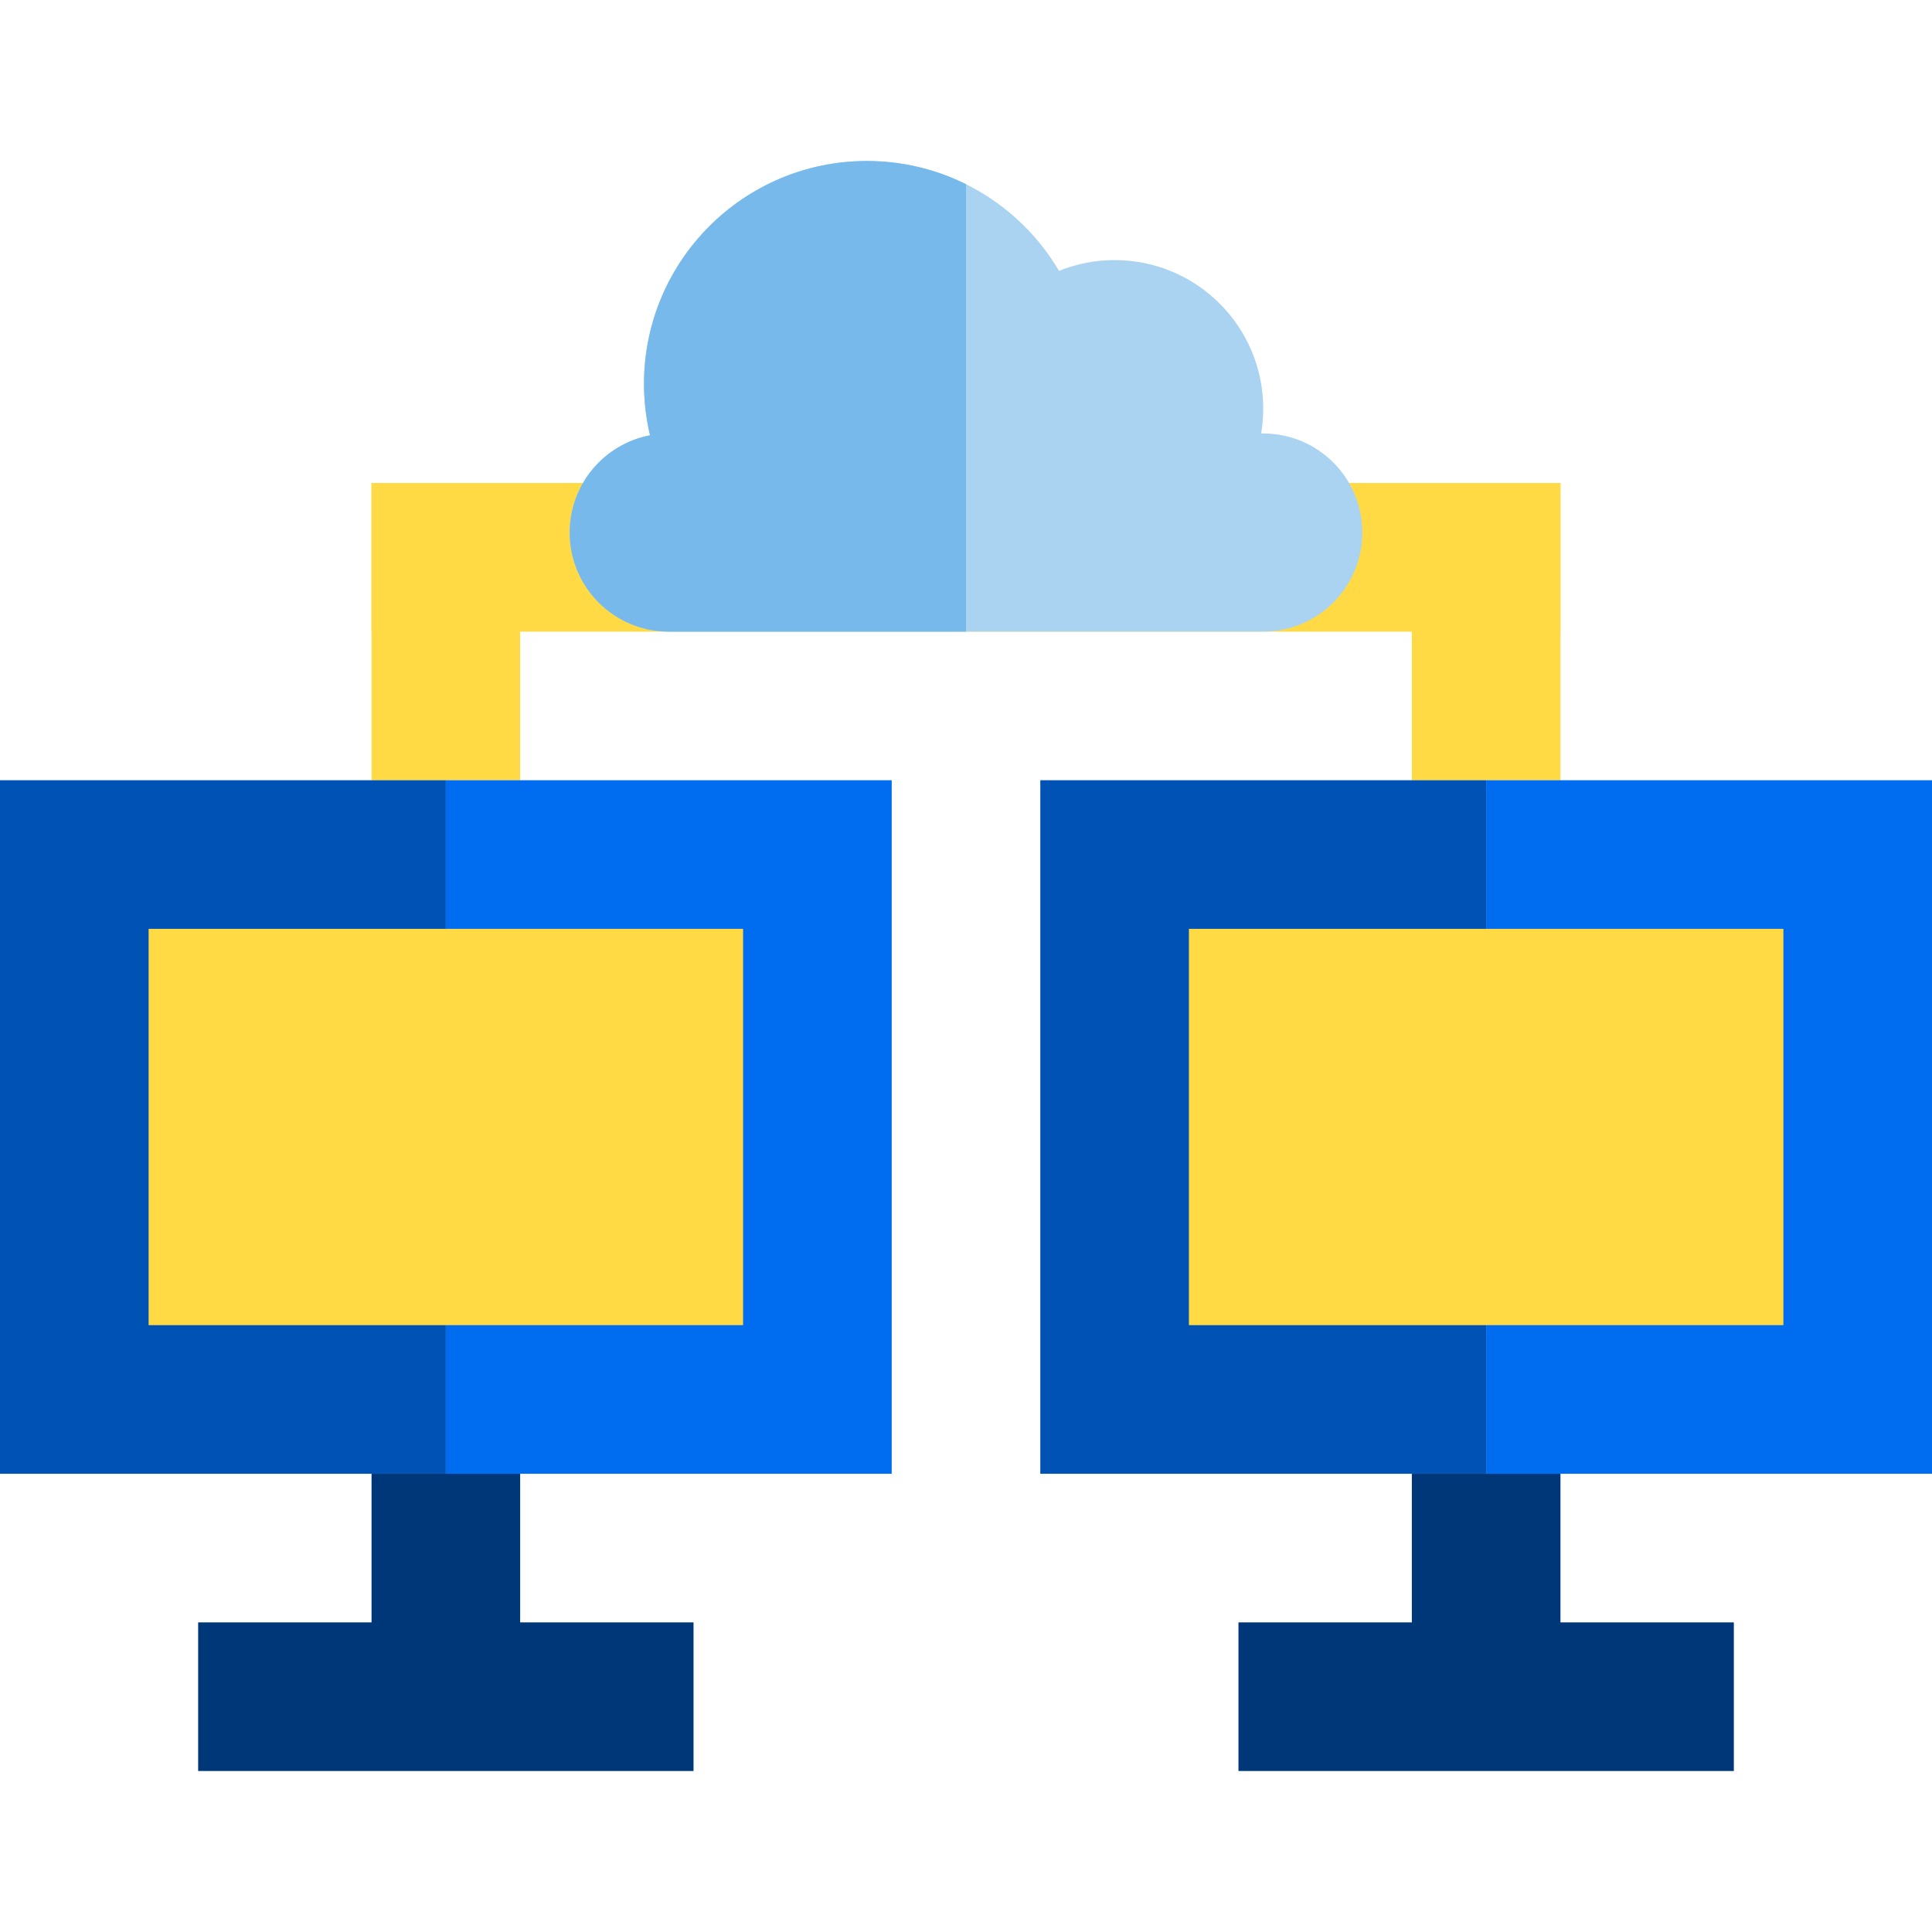
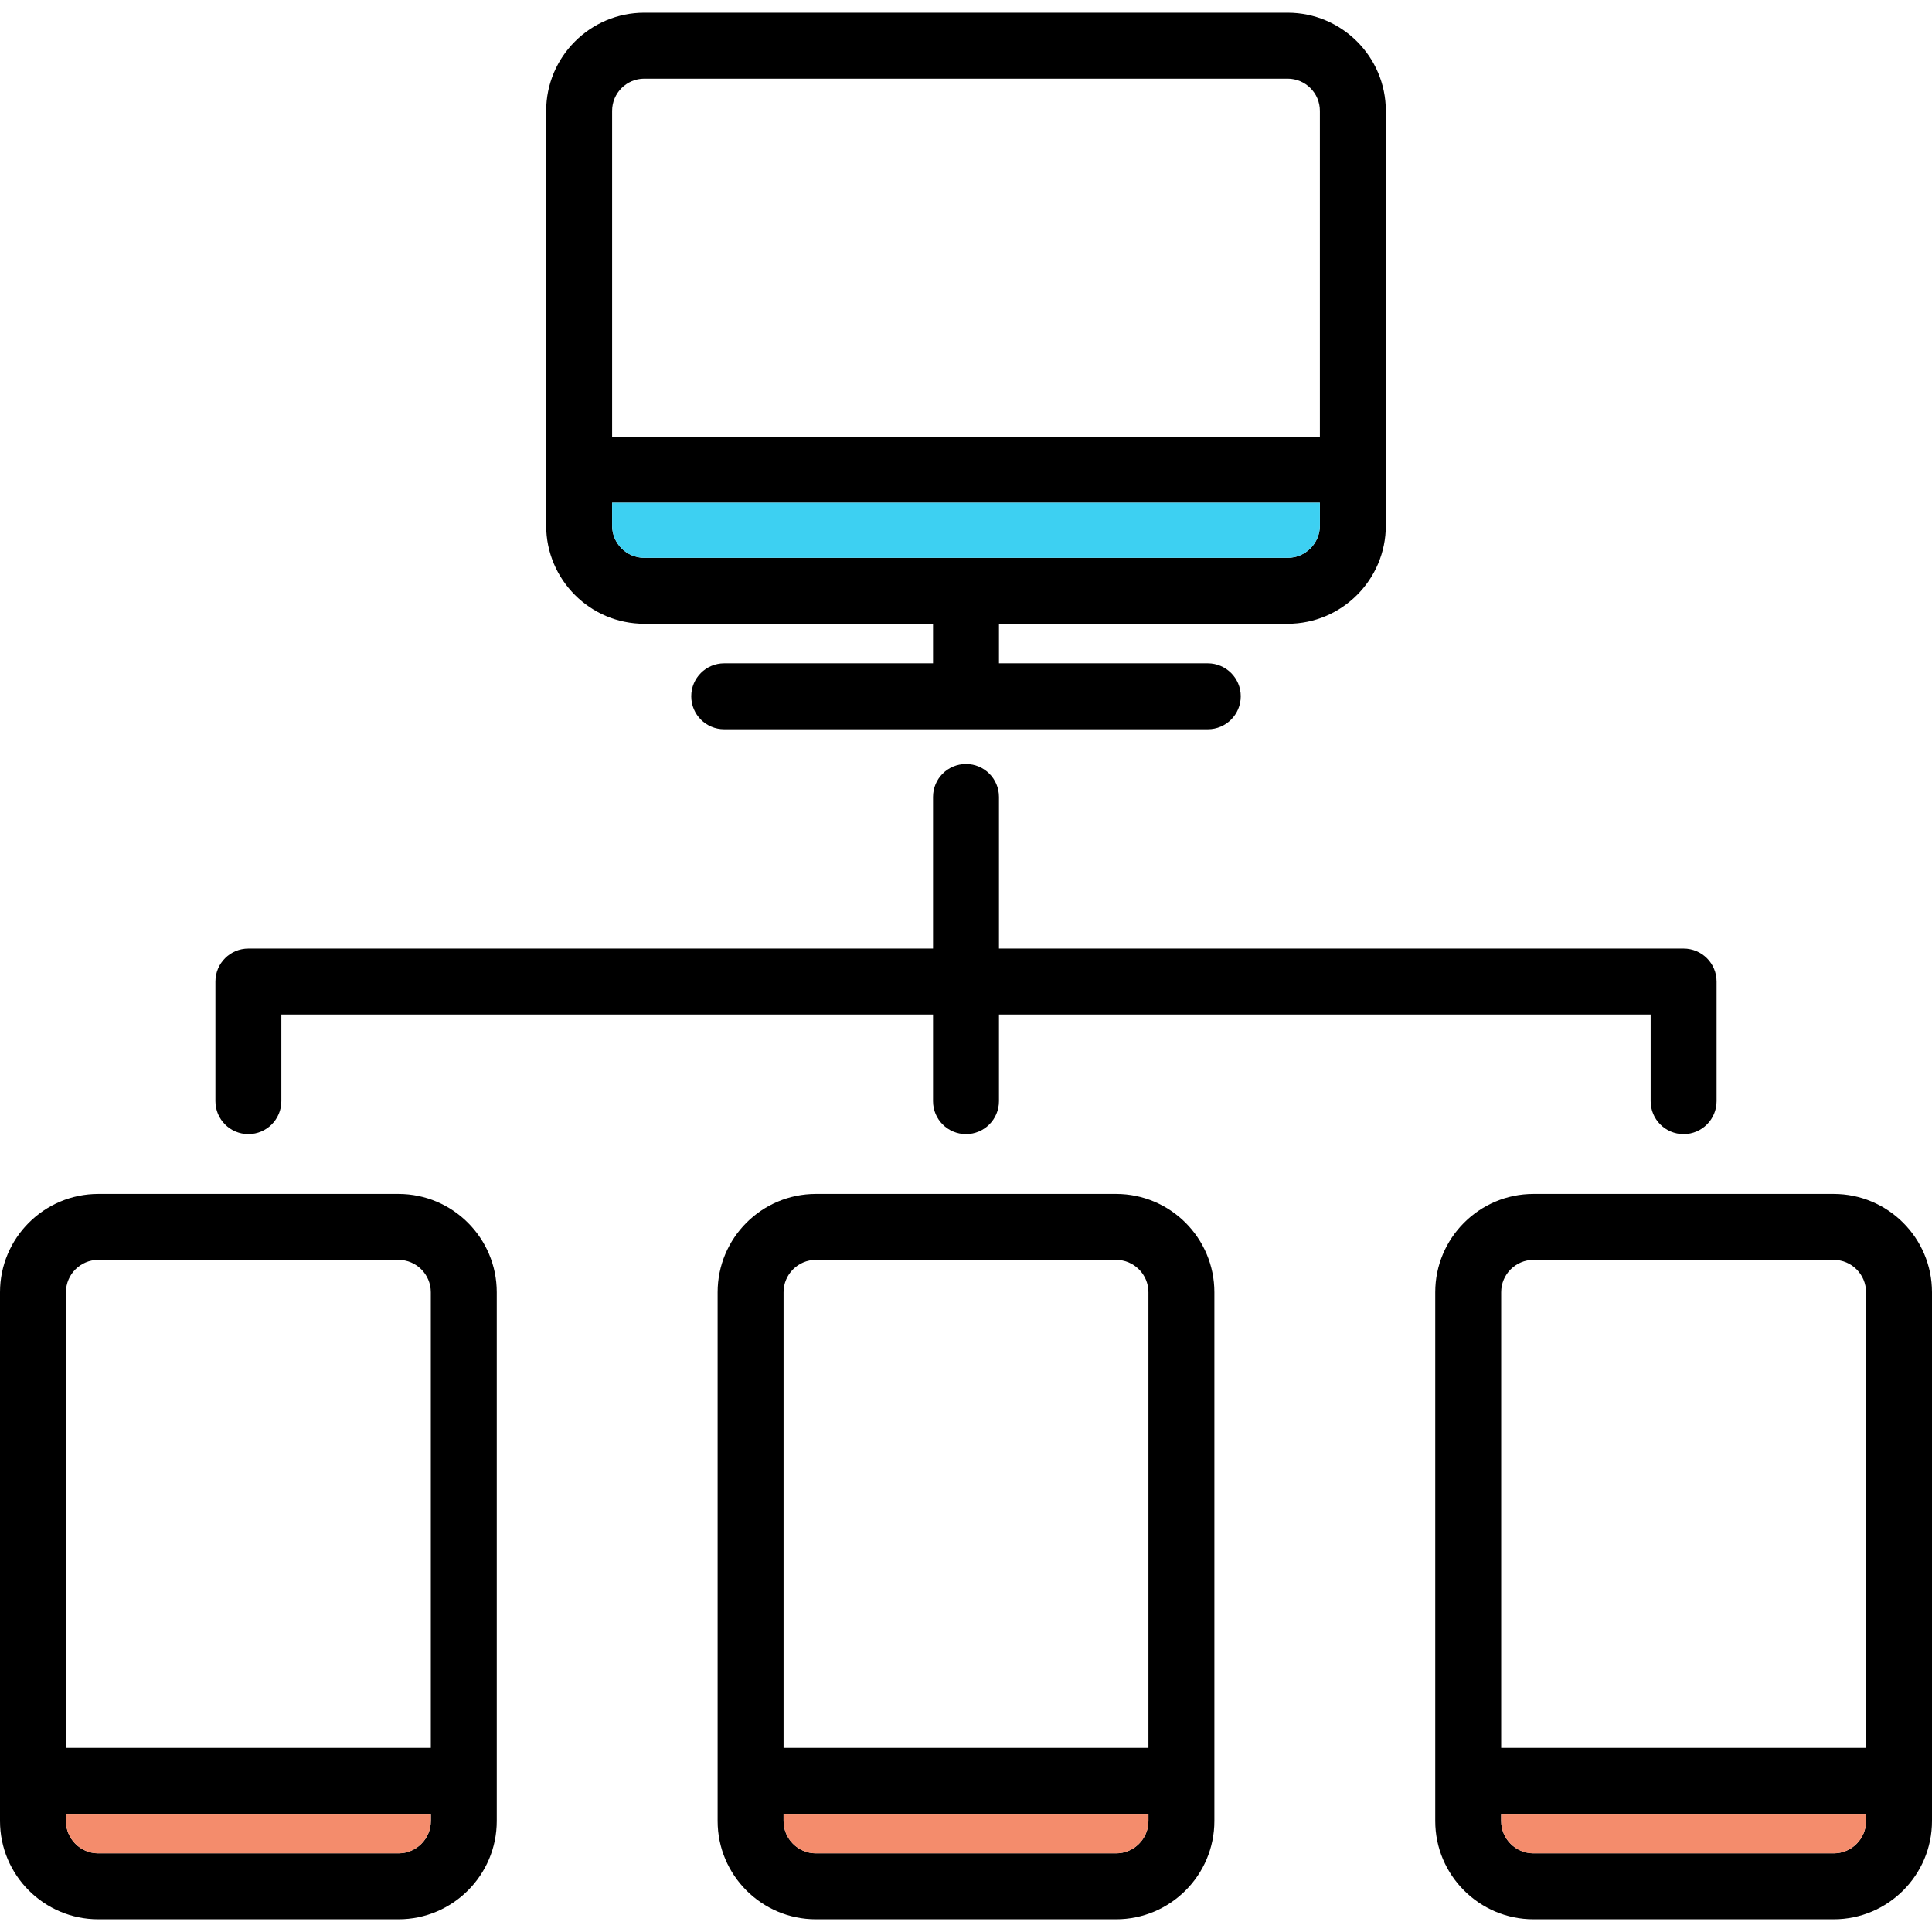
- <svg xmlns="http://www.w3.org/2000/svg" version="1.1" id="Capa_1" x="0px" y="0px" viewBox="0 0 390 390" style="enable-background:new 0 0 390 390;" xml:space="preserve">
-   <g id="XMLID_976_">
-     <rect id="XMLID_977_" x="74.998" y="97.5" style="fill:#FFDA44;" width="30" height="60" />
-     <rect id="XMLID_45_" x="75.001" y="97.5" style="fill:#FFDA44;" width="240" height="30" />
-     <rect id="XMLID_978_" x="284.999" y="97.5" style="fill:#FFDA44;" width="30" height="60" />
-     <rect id="XMLID_979_" x="90" y="157.5" style="fill:#006DF0;" width="90" height="140" />
-     <rect id="XMLID_980_" y="157.5" style="fill:#0052B4;" width="90" height="140" />
-     <rect id="XMLID_981_" x="75" y="297.5" style="fill:#003778;" width="30" height="50" />
-     <rect id="XMLID_982_" x="40" y="327.5" style="fill:#003778;" width="100" height="30" />
-     <rect id="XMLID_983_" x="30" y="187.5" style="fill:#FFDA44;" width="120" height="80" />
-     <rect id="XMLID_984_" x="300" y="157.5" style="fill:#006DF0;" width="90" height="140" />
-     <rect id="XMLID_985_" x="210" y="157.5" style="fill:#0052B4;" width="90" height="140" />
-     <rect id="XMLID_986_" x="285" y="297.5" style="fill:#003778;" width="30" height="50" />
-     <rect id="XMLID_987_" x="250" y="327.5" style="fill:#003778;" width="100" height="30" />
-     <rect id="XMLID_988_" x="240" y="187.5" style="fill:#FFDA44;" width="120" height="80" />
-     <g id="XMLID_989_">
-       <path id="XMLID_990_" style="fill:#AAD3F2;" d="M255,87.5h-0.423c0.273-1.627,0.423-3.295,0.423-5c0-16.568-13.432-30-30-30    c-3.969,0-7.753,0.777-11.221,2.178C205.953,41.408,191.52,32.5,175,32.5c-24.853,0-45,20.146-45,45    c0,3.57,0.429,7.039,1.214,10.369C121.98,89.64,115,97.75,115,107.5c0,11.046,8.954,20,20,20h120c11.046,0,20-8.954,20-20    S266.046,87.5,255,87.5z" />
-       <path id="XMLID_991_" style="fill:#78B9EB;" d="M195,37.186c-6.024-2.996-12.814-4.686-20-4.686c-24.853,0-45,20.146-45,45    c0,3.57,0.429,7.039,1.214,10.369C121.98,89.64,115,97.75,115,107.5c0,11.046,8.954,20,20,20h60V37.186z" />
-     </g>
+ <svg xmlns="http://www.w3.org/2000/svg" version="1.1" id="Capa_1" x="0px" y="0px" viewBox="0 0 439.48 439.48" style="enable-background:new 0 0 439.48 439.48;" xml:space="preserve">
+   <g>
+     <path d="M439.48,293.95v120.29c0,12.32-10.03,22.35-22.36,22.35h-68.29c-12.32,0-22.35-10.03-22.35-22.35V293.95   c0-12.33,10.03-22.36,22.35-22.36h68.29C429.45,271.59,439.48,281.62,439.48,293.95z M424.48,414.24v-1.65h-83v1.65   c0,4.05,3.3,7.35,7.35,7.35h68.29C421.18,421.59,424.48,418.29,424.48,414.24z M424.48,397.59V293.95c0-4.06-3.3-7.36-7.36-7.36   h-68.29c-4.05,0-7.35,3.3-7.35,7.36v103.64H424.48z" />
+     <path style="fill:#F48C6C;" d="M424.48,412.59v1.65c0,4.05-3.3,7.35-7.36,7.35h-68.29c-4.05,0-7.35-3.3-7.35-7.35v-1.65H424.48z" />
+     <path d="M390.48,223.28v27.2c0,4.14-3.36,7.5-7.5,7.5c-4.15,0-7.5-3.36-7.5-7.5v-19.7H227.24v19.7c0,4.14-3.36,7.5-7.5,7.5   c-4.15,0-7.5-3.36-7.5-7.5v-19.7H64v19.7c0,4.14-3.36,7.5-7.5,7.5c-4.15,0-7.5-3.36-7.5-7.5v-27.2c0-4.14,3.35-7.5,7.5-7.5h155.74   v-34.49c0-4.15,3.35-7.5,7.5-7.5c4.14,0,7.5,3.35,7.5,7.5v34.49h155.74C387.12,215.78,390.48,219.14,390.48,223.28z" />
+     <path d="M315.24,25.21v94.35c0,12.31-10.02,22.33-22.33,22.33h-65.67v9h47.5c4.14,0,7.5,3.36,7.5,7.5s-3.36,7.5-7.5,7.5h-110   c-4.15,0-7.5-3.36-7.5-7.5s3.35-7.5,7.5-7.5h47.5v-9h-65.68c-12.31,0-22.32-10.02-22.32-22.33V25.21   c0-12.31,10.01-22.32,22.32-22.32h146.35C305.22,2.89,315.24,12.9,315.24,25.21z M300.24,119.56v-5.2h-161v5.2   c0,4.04,3.28,7.33,7.32,7.33h146.35C296.95,126.89,300.24,123.6,300.24,119.56z M300.24,99.36V25.21c0-4.04-3.29-7.32-7.33-7.32   H146.56c-4.04,0-7.32,3.28-7.32,7.32v74.15H300.24z" />
+     <path style="fill:#3DD0F2;" d="M300.24,114.36v5.2c0,4.04-3.29,7.33-7.33,7.33H146.56c-4.04,0-7.32-3.29-7.32-7.33v-5.2H300.24z" />
+     <path d="M276.24,293.95v120.29c0,12.32-10.03,22.35-22.36,22.35h-68.29c-12.32,0-22.35-10.03-22.35-22.35V293.95   c0-12.33,10.03-22.36,22.35-22.36h68.29C266.21,271.59,276.24,281.62,276.24,293.95z M261.24,414.24v-1.65h-83v1.65   c0,4.05,3.3,7.35,7.35,7.35h68.29C257.94,421.59,261.24,418.29,261.24,414.24z M261.24,397.59V293.95c0-4.06-3.3-7.36-7.36-7.36   h-68.29c-4.05,0-7.35,3.3-7.35,7.36v103.64H261.24z" />
+     <path style="fill:#F48C6C;" d="M261.24,412.59v1.65c0,4.05-3.3,7.35-7.36,7.35h-68.29c-4.05,0-7.35-3.3-7.35-7.35v-1.65H261.24z" />
+     <path d="M113,293.95v120.29c0,12.32-10.03,22.35-22.36,22.35H22.35C10.03,436.59,0,426.56,0,414.24V293.95   c0-12.33,10.03-22.36,22.35-22.36h68.29C102.97,271.59,113,281.62,113,293.95z M98,414.24v-1.65H15v1.65c0,4.05,3.3,7.35,7.35,7.35   h68.29C94.7,421.59,98,418.29,98,414.24z M98,397.59V293.95c0-4.06-3.3-7.36-7.36-7.36H22.35c-4.05,0-7.35,3.3-7.35,7.36v103.64H98   z" />
+     <path style="fill:#F48C6C;" d="M98,412.59v1.65c0,4.05-3.3,7.35-7.36,7.35H22.35c-4.05,0-7.35-3.3-7.35-7.35v-1.65H98z" />
  </g>
  <g>
</g>
  <g>
</g>
  <g>
</g>
  <g>
</g>
  <g>
</g>
  <g>
</g>
  <g>
</g>
  <g>
</g>
  <g>
</g>
  <g>
</g>
  <g>
</g>
  <g>
</g>
  <g>
</g>
  <g>
</g>
  <g>
</g>
</svg>
